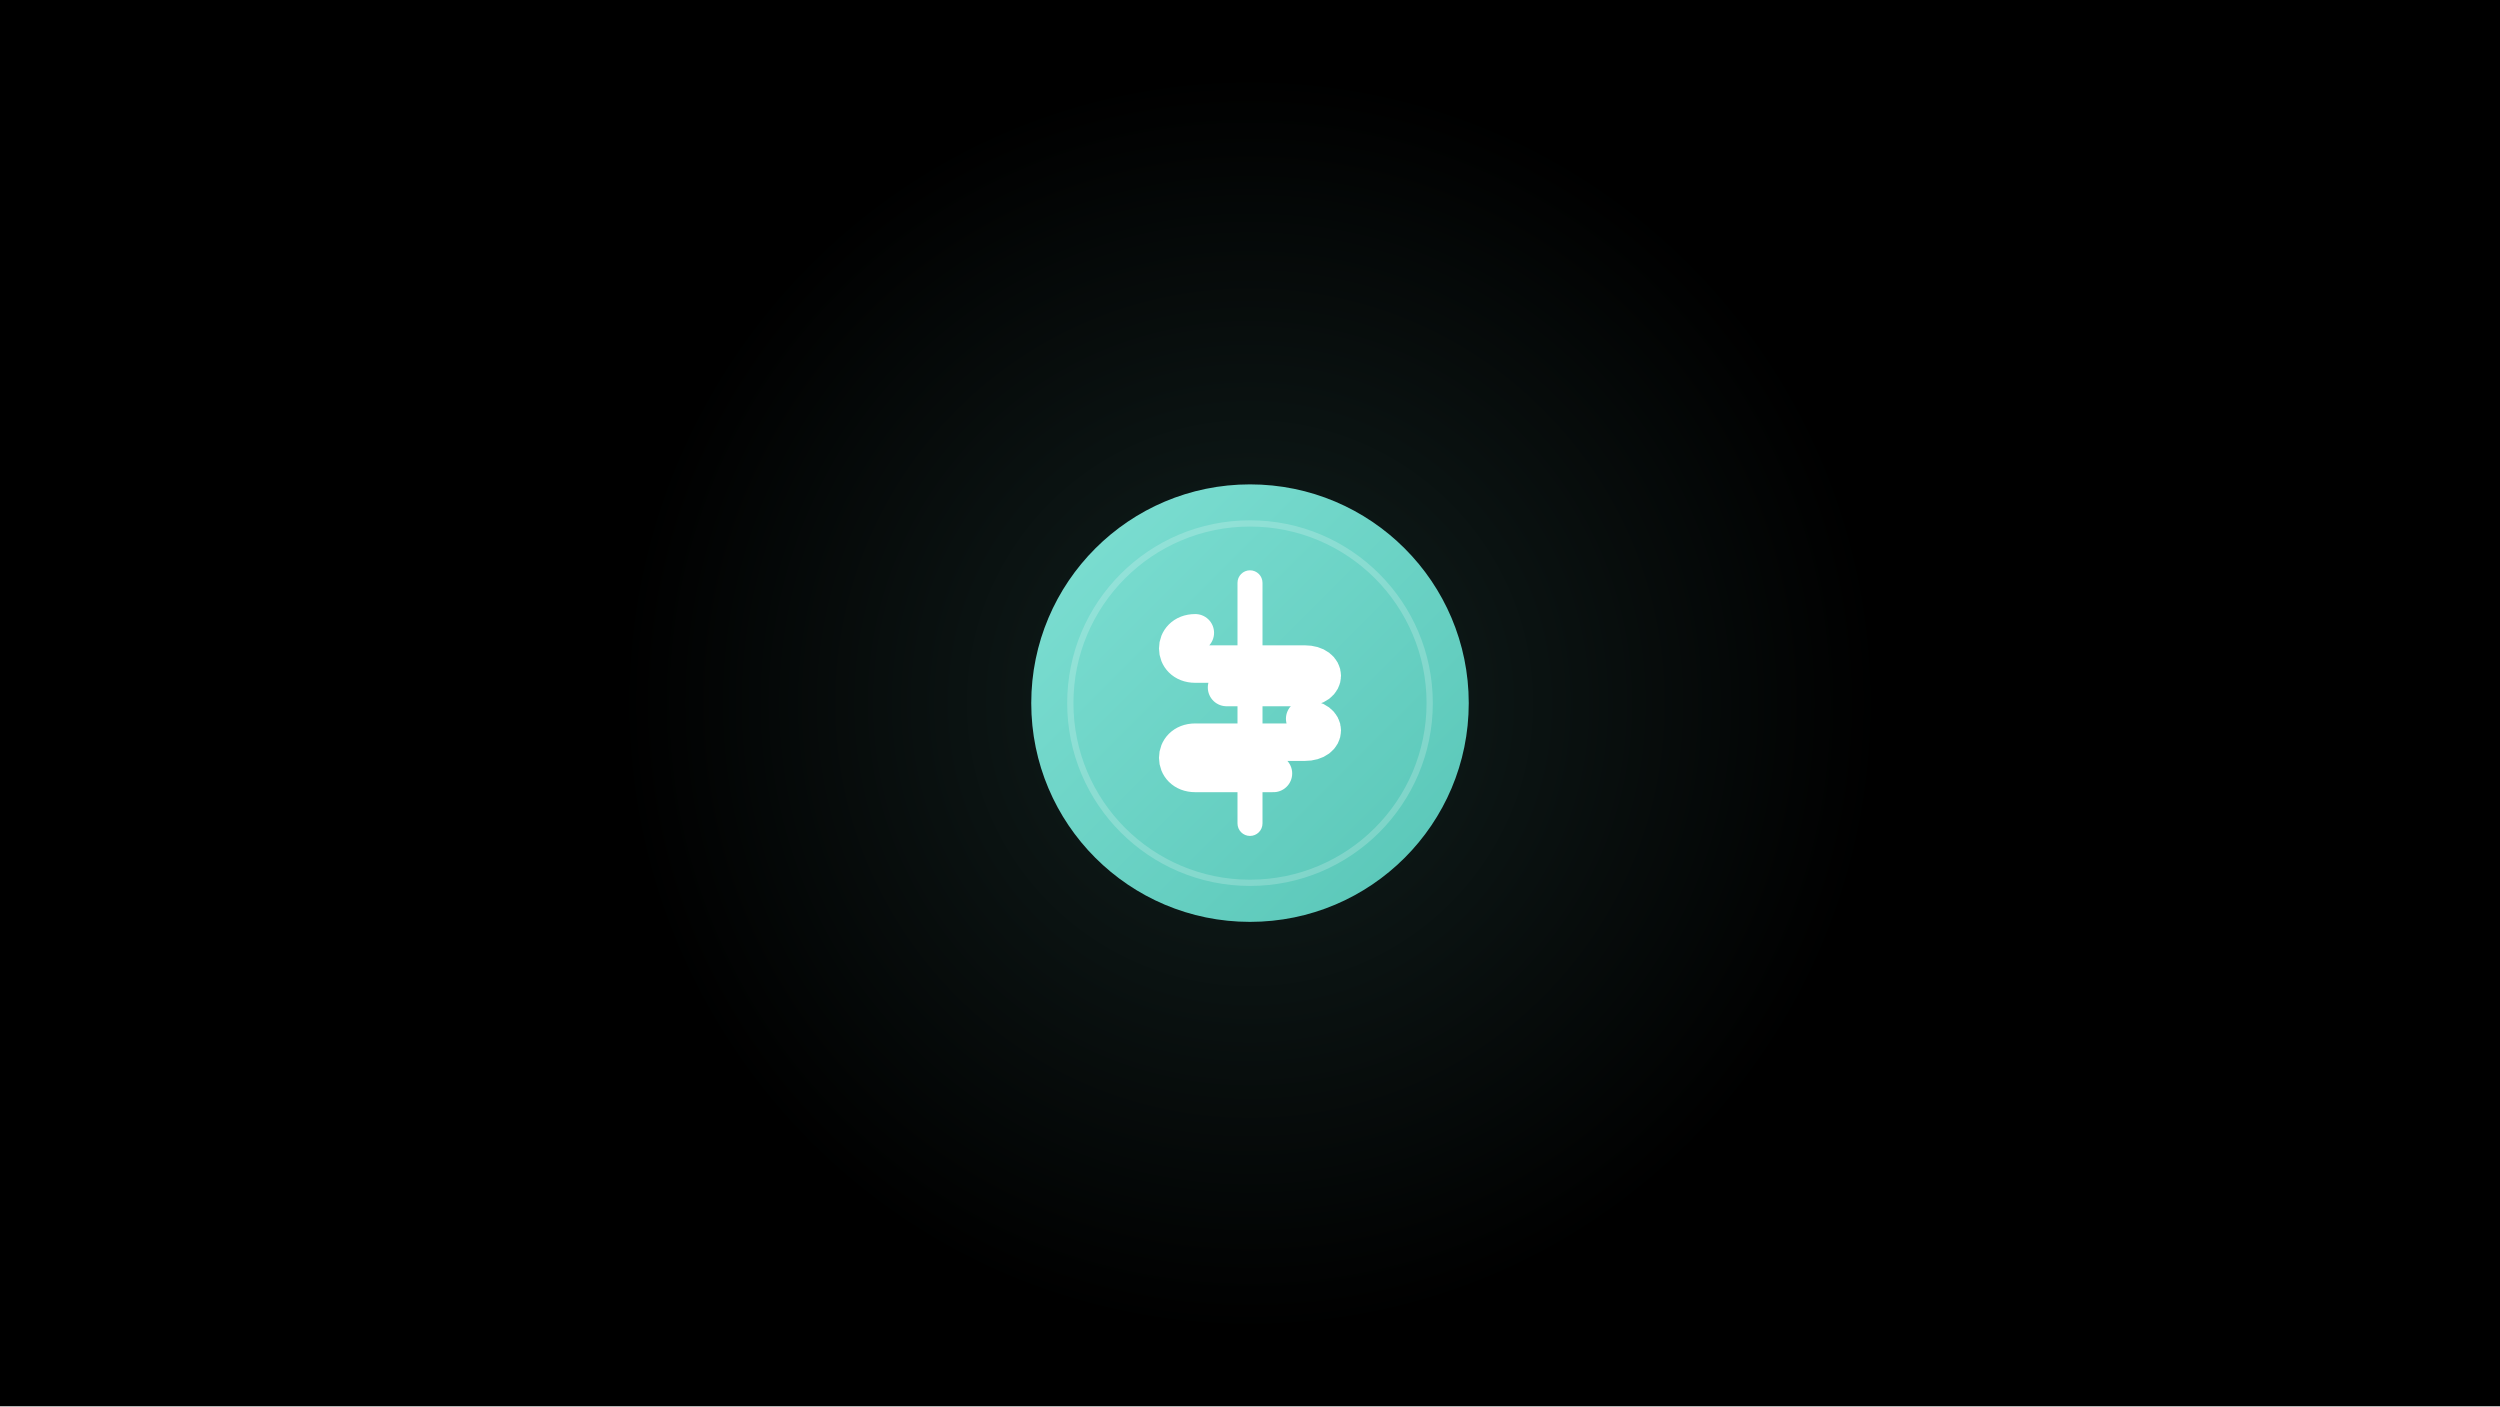
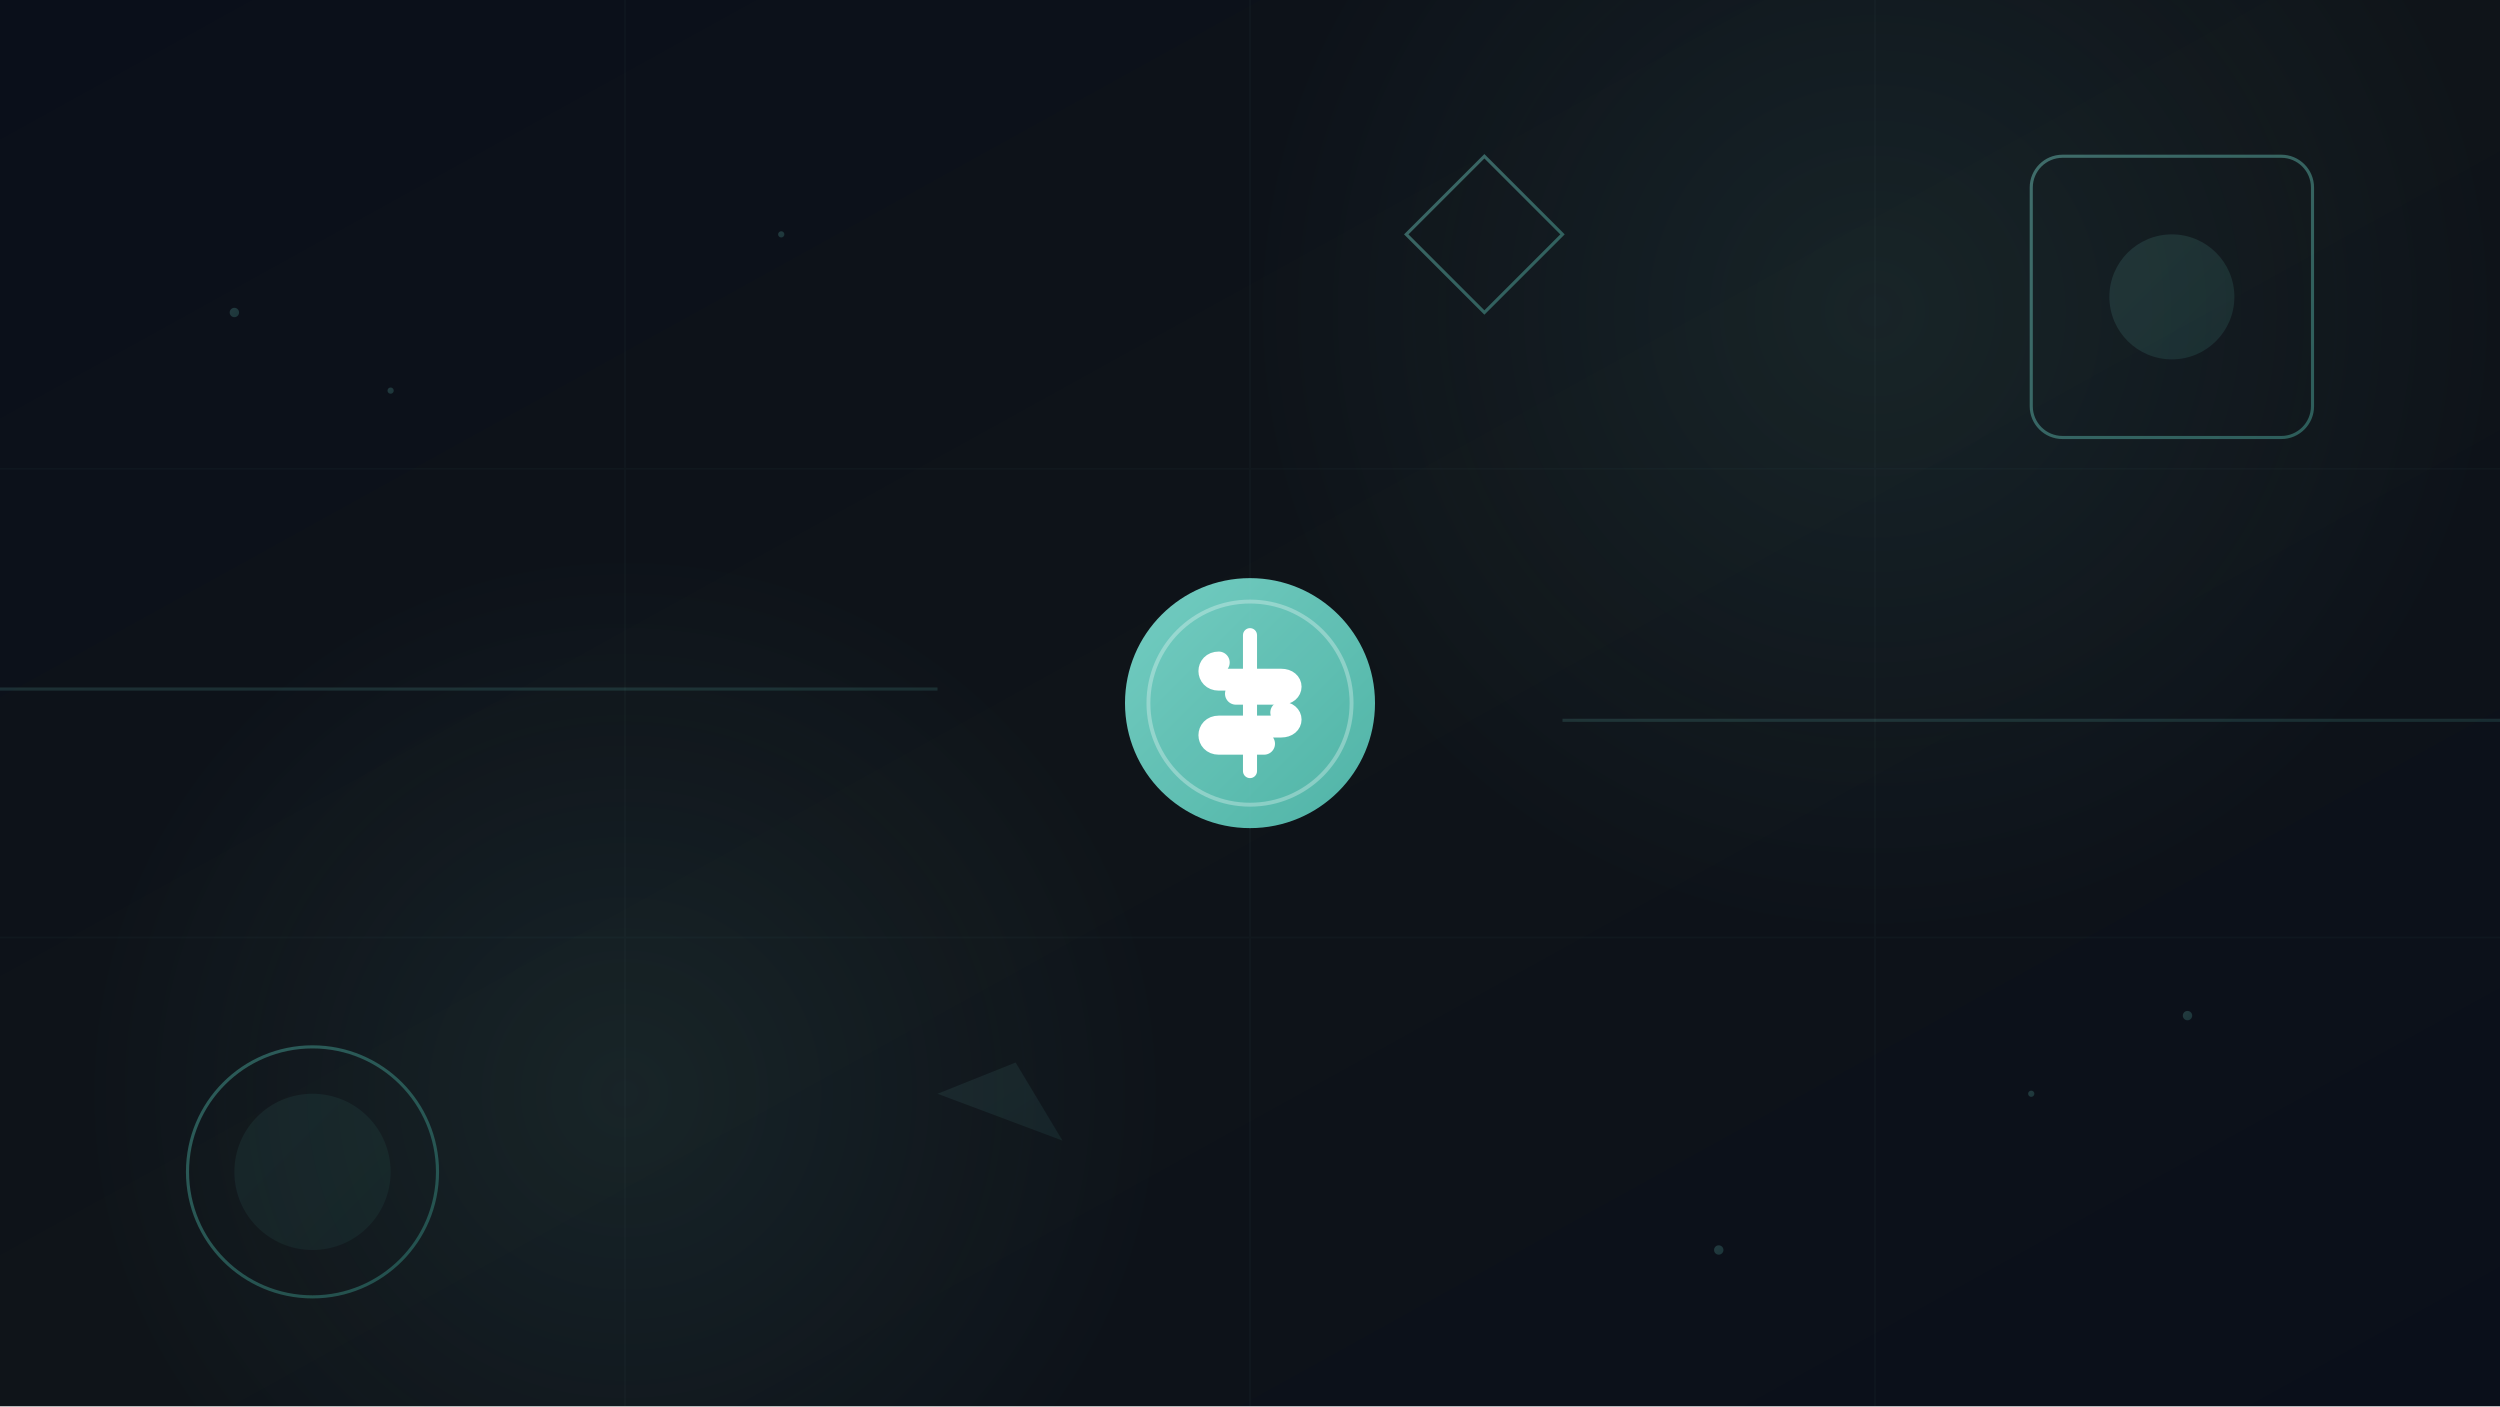
<svg xmlns="http://www.w3.org/2000/svg" width="1600" height="900" viewBox="0 0 1600 900" role="img" aria-labelledby="title">
  <defs>
-     <linearGradient id="coinBanner" x1="0%" y1="0%" x2="100%" y2="100%">
+     <linearGradient id="bgGrad" x1="0%" y1="0%" x2="100%" y2="100%">
+       <stop offset="0%" stop-color="#0a0f1a" />
+       <stop offset="50%" stop-color="#0f1419" />
+       <stop offset="100%" stop-color="#0a0f1a" />
+     </linearGradient>
+     <linearGradient id="accentGrad" x1="0%" y1="0%" x2="100%" y2="100%">
      <stop offset="0%" stop-color="#7FE0D4" />
      <stop offset="100%" stop-color="#57C5B6" />
    </linearGradient>
-     <radialGradient id="glow">
-       <stop offset="0%" stop-color="rgba(127,224,212,0.15)" />
+     <linearGradient id="accentGrad2" x1="0%" y1="0%" x2="100%" y2="100%">
+       <stop offset="0%" stop-color="#57C5B6" />
+       <stop offset="100%" stop-color="#3a9d8f" />
+     </linearGradient>
+     <radialGradient id="spotGlow">
+       <stop offset="0%" stop-color="rgba(127,224,212,0.08)" />
      <stop offset="100%" stop-color="rgba(127,224,212,0)" />
    </radialGradient>
  </defs>
-   <rect width="1600" height="900" fill="#000000" />
-   <circle cx="800" cy="450" r="400" fill="url(#glow)" />
-   <g transform="translate(650, 300)">
-     <circle cx="150" cy="150" r="140" fill="url(#coinBanner)" />
-     <circle cx="150" cy="150" r="115" fill="none" stroke="rgba(255,255,255,0.2)" stroke-width="4" />
-     <g transform="translate(150, 150)">
-       <rect x="-8" y="-85" width="16" height="170" rx="8" fill="white" />
-       <path d="M -35 -45 C -50 -45 -50 -25 -35 -25 L 35 -25 C 50 -25 50 -10 35 -10 L -15 -10" fill="none" stroke="white" stroke-width="24" stroke-linecap="round" />
-       <path d="M 35 10 C 50 10 50 25 35 25 L -35 25 C -50 25 -50 45 -35 45 L 15 45" fill="none" stroke="white" stroke-width="24" stroke-linecap="round" />
+   <rect width="1600" height="900" fill="url(#bgGrad)" />
+   <circle cx="1200" cy="200" r="400" fill="url(#spotGlow)" />
+   <circle cx="400" cy="700" r="350" fill="url(#spotGlow)" />
+   <g opacity="0.03">
+     <path d="M0,300 L1600,300 M0,600 L1600,600" stroke="#7FE0D4" stroke-width="1" />
+     <path d="M400,0 L400,900 M800,0 L800,900 M1200,0 L1200,900" stroke="#7FE0D4" stroke-width="1" />
+   </g>
+   <g opacity="0.4">
+     <rect x="1300" y="100" width="180" height="180" rx="20" fill="none" stroke="url(#accentGrad)" stroke-width="2" />
+     <circle cx="1390" cy="190" r="40" fill="url(#accentGrad)" opacity="0.3" />
+     <circle cx="200" cy="750" r="80" fill="none" stroke="url(#accentGrad2)" stroke-width="2" />
+     <circle cx="200" cy="750" r="50" fill="url(#accentGrad2)" opacity="0.2" />
+     <path d="M 900 150 L 950 100 L 1000 150 L 950 200 Z" fill="none" stroke="url(#accentGrad)" stroke-width="2" />
+     <path d="M 600 700 L 650 680 L 680 730 Z" fill="url(#accentGrad)" opacity="0.2" />
+   </g>
+   <g transform="translate(700, 350)">
+     <circle cx="100" cy="100" r="80" fill="url(#accentGrad)" opacity="0.9" />
+     <circle cx="100" cy="100" r="65" fill="none" stroke="rgba(255,255,255,0.3)" stroke-width="2.5" />
+     <g transform="translate(100, 100)">
+       <rect x="-4.5" y="-48" width="9" height="96" rx="4.5" fill="white" />
+       <path d="M -20 -26 C -28 -26 -28 -15 -20 -15 L 20 -15 C 28 -15 28 -6 20 -6 L -9 -6" fill="none" stroke="white" stroke-width="14" stroke-linecap="round" />
+       <path d="M 20 6 C 28 6 28 15 20 15 L -20 15 C -28 15 -28 26 -20 26 L 9 26" fill="none" stroke="white" stroke-width="14" stroke-linecap="round" />
    </g>
  </g>
+   <g opacity="0.15">
+     <rect x="0" y="440" width="600" height="2" fill="url(#accentGrad)" />
+     <rect x="1000" y="460" width="600" height="2" fill="url(#accentGrad)" />
+   </g>
+   <g opacity="0.2" fill="url(#accentGrad)">
+     <circle cx="150" cy="200" r="3" />
+     <circle cx="250" cy="250" r="2" />
+     <circle cx="1400" cy="650" r="3" />
+     <circle cx="1300" cy="700" r="2" />
+     <circle cx="500" cy="150" r="2" />
+     <circle cx="1100" cy="800" r="3" />
+   </g>
</svg>
